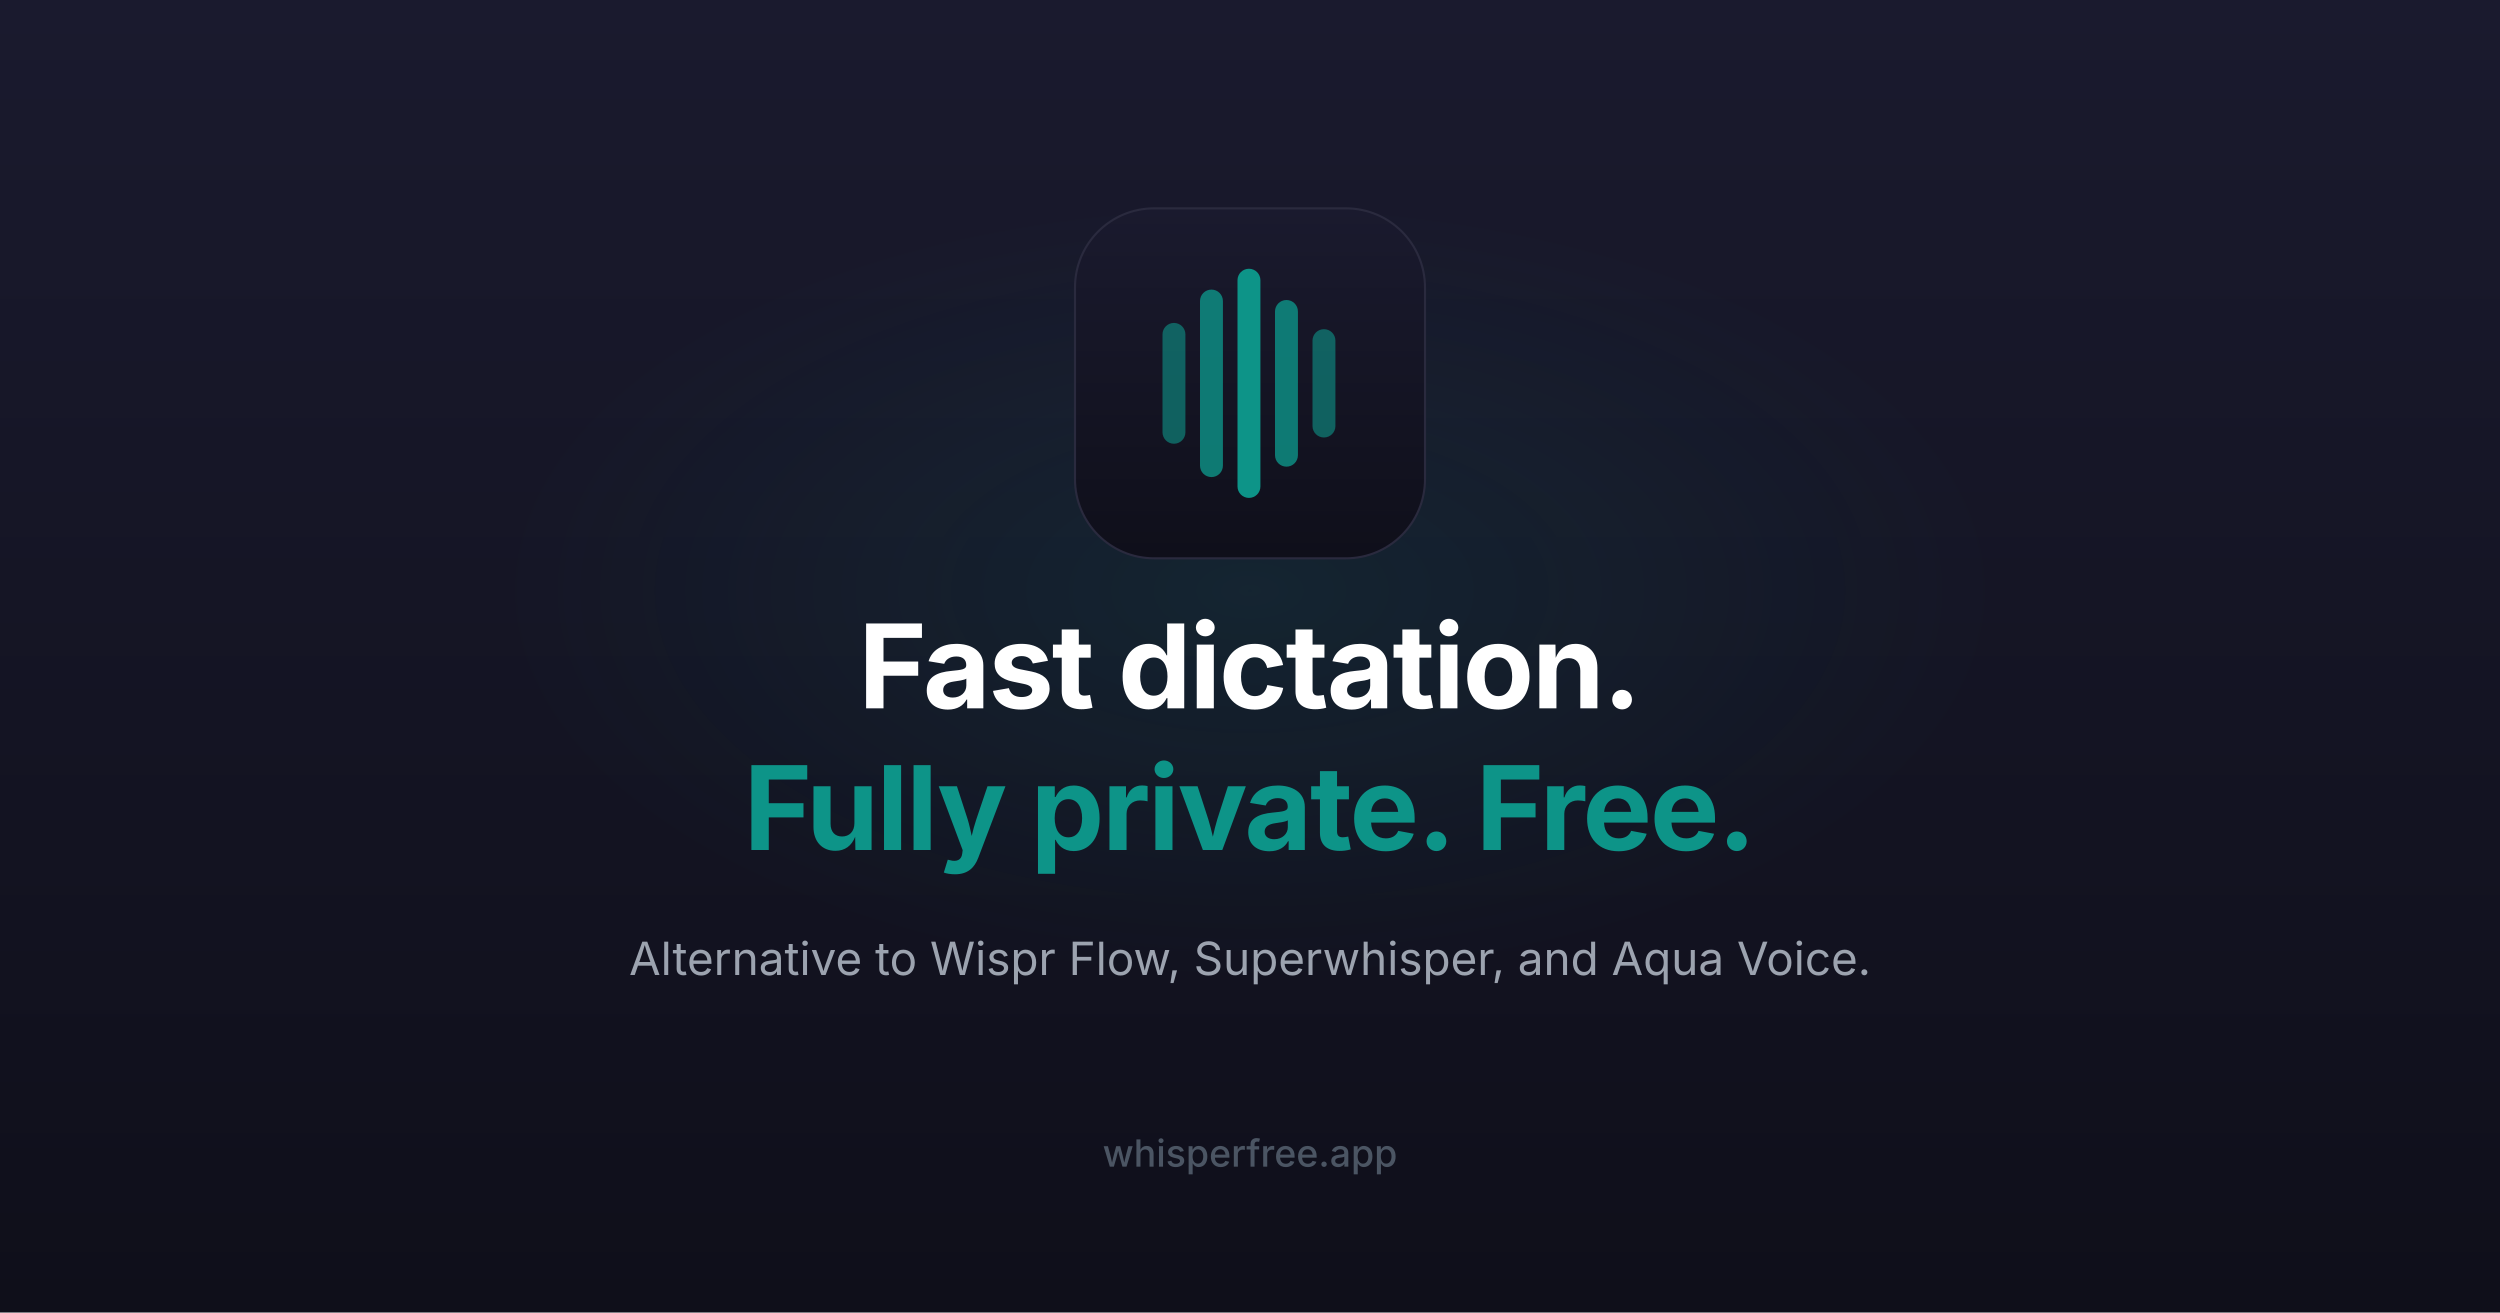
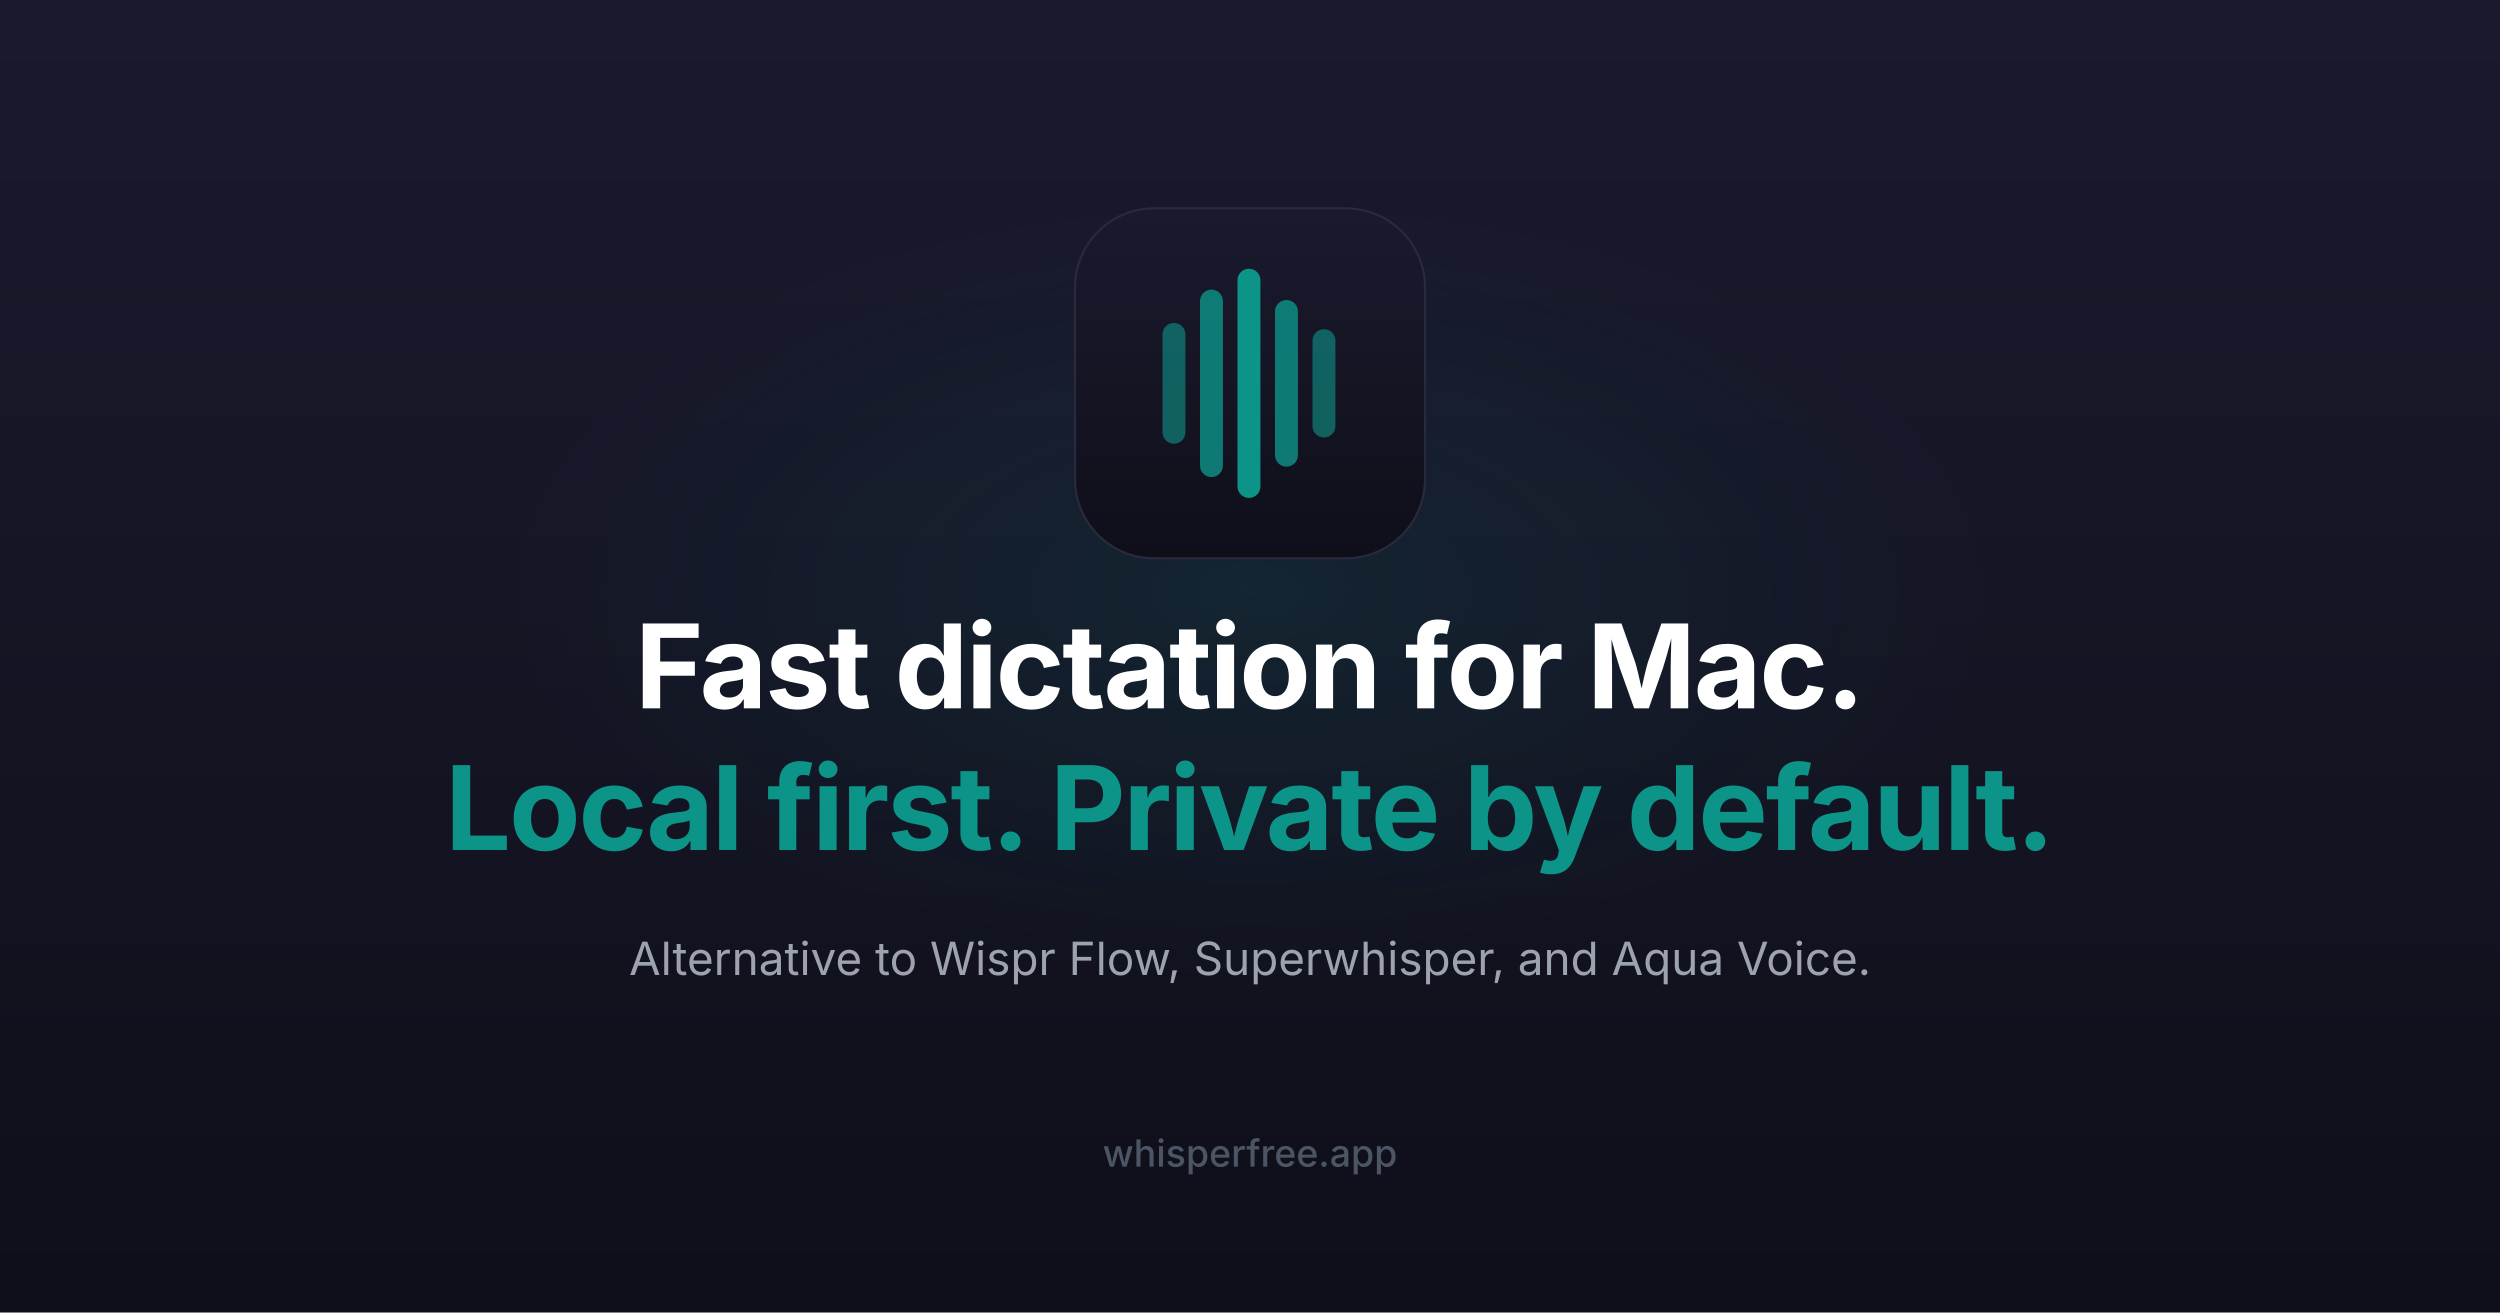
<svg xmlns="http://www.w3.org/2000/svg" width="1200" height="630" viewBox="0 0 1200 630">
  <defs>
    <linearGradient id="bg" x1="0" y1="0" x2="0" y2="1">
      <stop offset="0%" stop-color="#1a1a2e" />
      <stop offset="100%" stop-color="#0f0f1a" />
    </linearGradient>
    <radialGradient id="glow" cx="50%" cy="45%" r="30%">
      <stop offset="0%" stop-color="#0d9488" stop-opacity="0.12" />
      <stop offset="100%" stop-color="#0d9488" stop-opacity="0" />
    </radialGradient>
    <linearGradient id="iconBg" x1="0" y1="0" x2="0" y2="1">
      <stop offset="0%" stop-color="#1a1a2e" />
      <stop offset="100%" stop-color="#0f0f1a" />
    </linearGradient>
  </defs>
  <rect width="1200" height="630" fill="url(#bg)" />
  <rect width="1200" height="630" fill="url(#glow)" />
  <g transform="translate(516, 100)">
    <rect width="168" height="168" rx="38" ry="38" fill="url(#iconBg)" stroke="#2a2a3e" stroke-width="1" />
    <rect x="42" y="55" width="11" height="58" rx="5.5" fill="#0d9488" opacity="0.6" />
    <rect x="60" y="39" width="11" height="90" rx="5.5" fill="#0d9488" opacity="0.8" />
    <rect x="78" y="29" width="11" height="110" rx="5.5" fill="#0d9488" />
    <rect x="96" y="44" width="11" height="80" rx="5.5" fill="#0d9488" opacity="0.8" />
    <rect x="114" y="58" width="11" height="52" rx="5.5" fill="#0d9488" opacity="0.6" />
  </g>
-   <text x="600" y="340" text-anchor="middle" fill="white" font-family="Inter, -apple-system, system-ui, sans-serif" font-size="56" font-weight="700" letter-spacing="-1">Fast dictation.</text>
-   <text x="600" y="408" text-anchor="middle" fill="#0d9488" font-family="Inter, -apple-system, system-ui, sans-serif" font-size="56" font-weight="700" letter-spacing="-1">Fully private. Free.</text>
+   <text x="600" y="340" text-anchor="middle" fill="white" font-family="Inter, -apple-system, system-ui, sans-serif" font-size="56" font-weight="700" letter-spacing="-1">Fast dictation for Mac.</text>
+   <text x="600" y="408" text-anchor="middle" fill="#0d9488" font-family="Inter, -apple-system, system-ui, sans-serif" font-size="56" font-weight="700" letter-spacing="-1">Local first. Private by default.</text>
  <text x="600" y="468" text-anchor="middle" fill="#9ca3af" font-family="Inter, -apple-system, system-ui, sans-serif" font-size="22" font-weight="400">Alternative to Wispr Flow, Superwhisper, and Aqua Voice.</text>
  <text x="600" y="560" text-anchor="middle" fill="#4b5563" font-family="Inter, -apple-system, system-ui, sans-serif" font-size="18" font-weight="500">whisperfree.app</text>
</svg>
